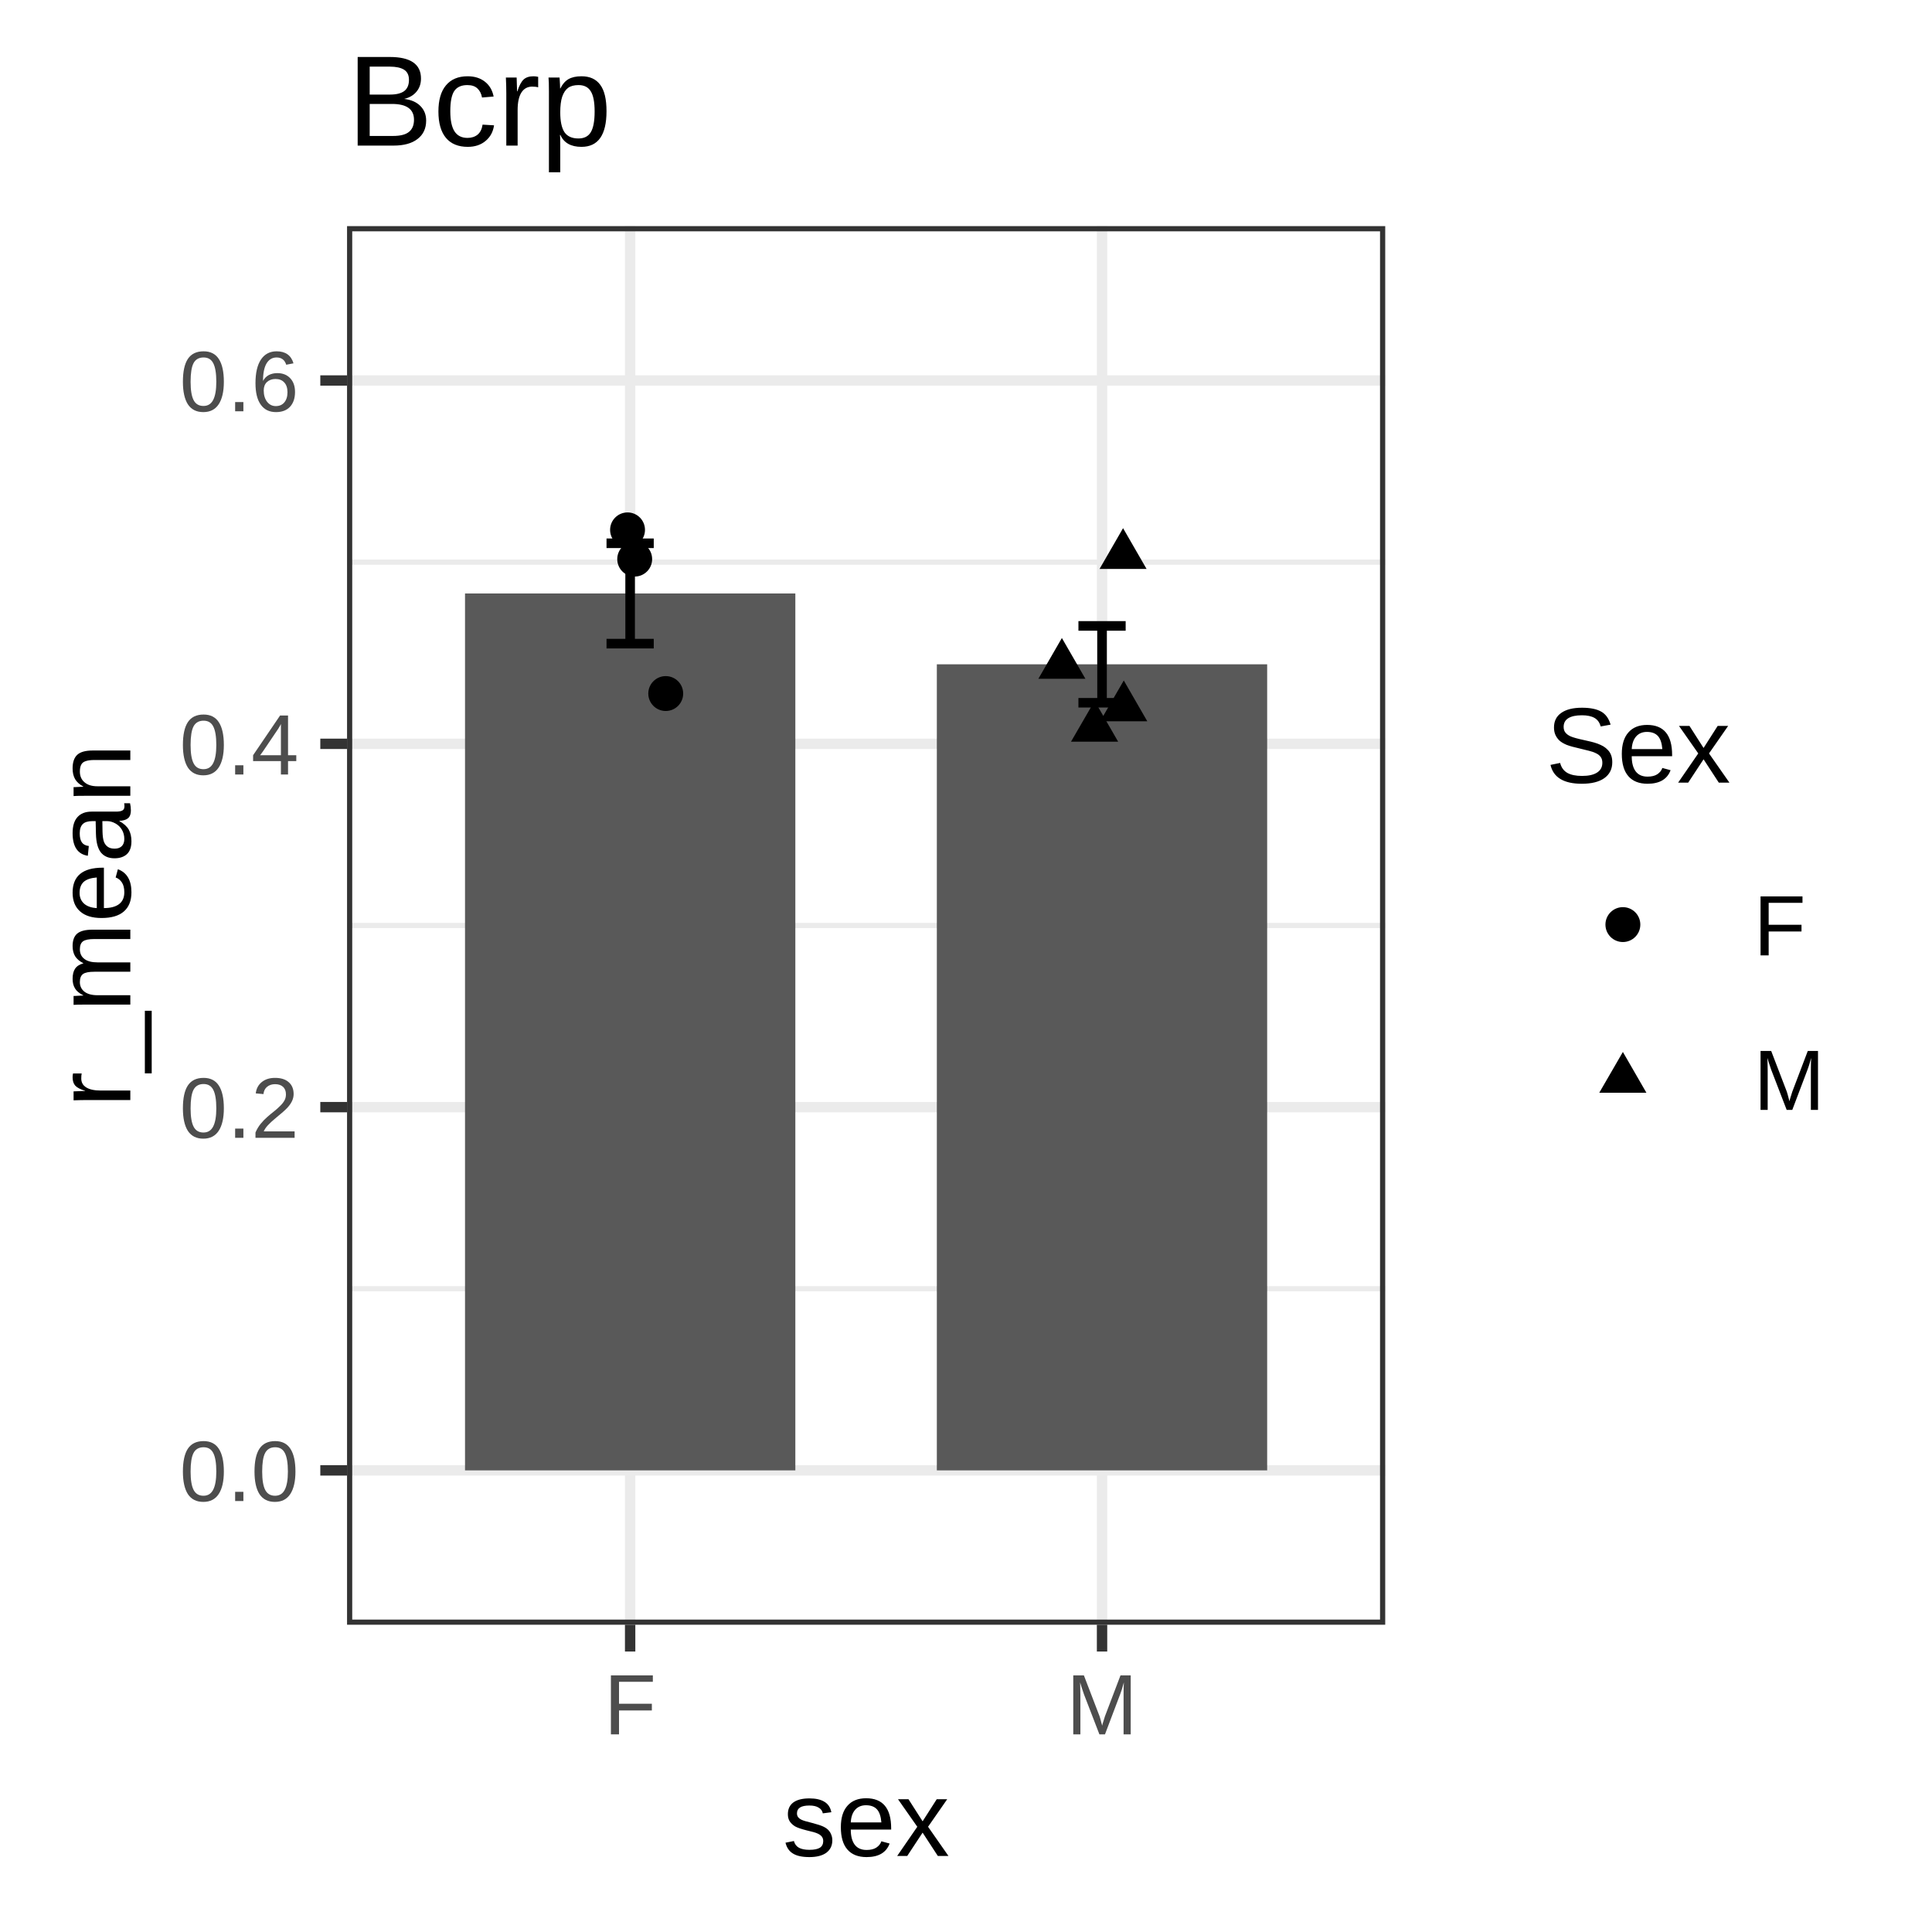
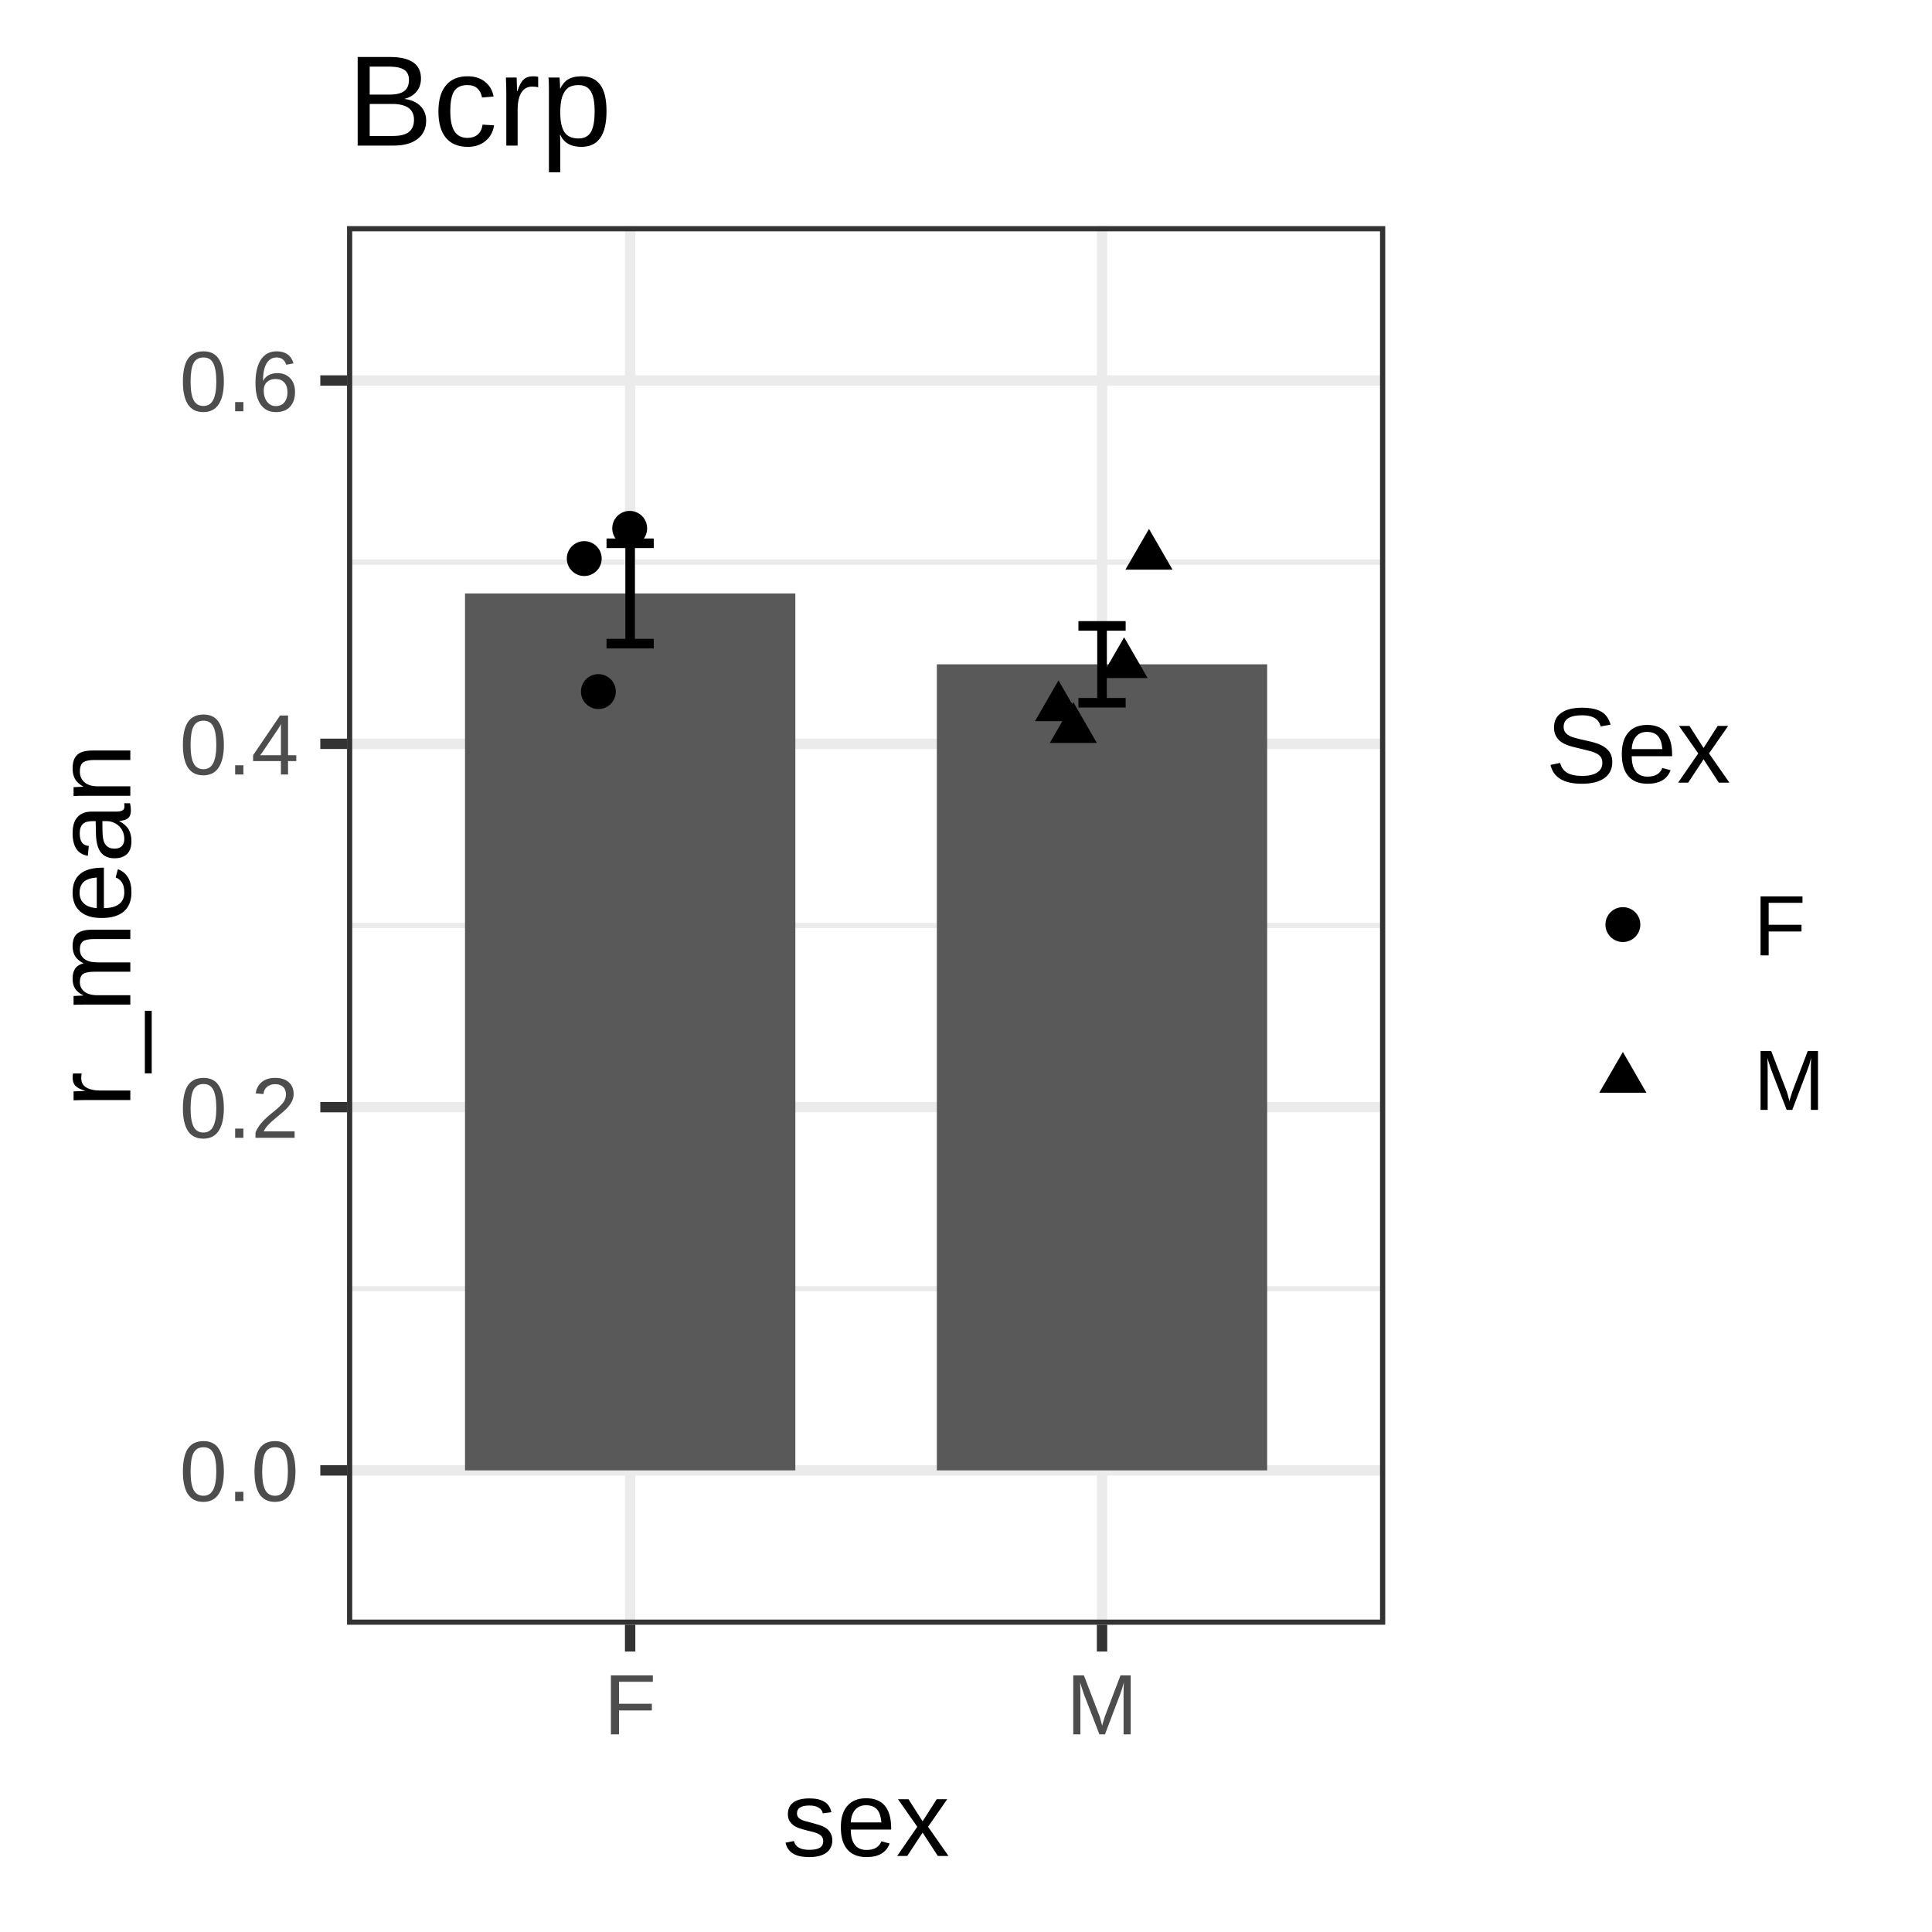
<svg xmlns="http://www.w3.org/2000/svg" class="svglite" width="216.00pt" height="216.00pt" viewBox="0 0 216.00 216.00">
  <defs>
    <style type="text/css">
    .svglite line, .svglite polyline, .svglite polygon, .svglite path, .svglite rect, .svglite circle {
      fill: none;
      stroke: #000000;
      stroke-linecap: round;
      stroke-linejoin: round;
      stroke-miterlimit: 10.00;
    }
    .svglite text {
      white-space: pre;
    }
  </style>
  </defs>
  <rect width="100%" height="100%" style="stroke: none; fill: #FFFFFF;" />
  <defs>
    <clipPath id="cpMC4wMHwyMTYuMDB8MC4wMHwyMTYuMDA=">
      <rect x="0.00" y="0.00" width="216.00" height="216.00" />
    </clipPath>
  </defs>
  <g clip-path="url(#cpMC4wMHwyMTYuMDB8MC4wMHwyMTYuMDA=)">
    <rect x="0" y="0.00" width="216.00" height="216.00" style="stroke-width: 1.16; stroke: #FFFFFF; fill: #FFFFFF;" />
  </g>
  <defs>
    <clipPath id="cpMzguODB8MTU0Ljg2fDI1LjI4fDE4MS42NQ==">
      <rect x="38.80" y="25.28" width="116.07" height="156.37" />
    </clipPath>
  </defs>
  <g clip-path="url(#cpMzguODB8MTU0Ljg2fDI1LjI4fDE4MS42NQ==)">
    <rect x="38.80" y="25.28" width="116.07" height="156.37" style="stroke-width: 1.16; stroke: none; fill: #FFFFFF;" />
    <polyline points="38.80,144.08 154.86,144.08 " style="stroke-width: 0.58; stroke: #EBEBEB; stroke-linecap: butt;" />
    <polyline points="38.80,103.47 154.86,103.47 " style="stroke-width: 0.58; stroke: #EBEBEB; stroke-linecap: butt;" />
    <polyline points="38.80,62.85 154.86,62.85 " style="stroke-width: 0.58; stroke: #EBEBEB; stroke-linecap: butt;" />
    <polyline points="38.80,164.39 154.86,164.39 " style="stroke-width: 1.16; stroke: #EBEBEB; stroke-linecap: butt;" />
    <polyline points="38.80,123.78 154.86,123.78 " style="stroke-width: 1.16; stroke: #EBEBEB; stroke-linecap: butt;" />
    <polyline points="38.80,83.16 154.86,83.16 " style="stroke-width: 1.16; stroke: #EBEBEB; stroke-linecap: butt;" />
    <polyline points="38.80,42.54 154.86,42.54 " style="stroke-width: 1.16; stroke: #EBEBEB; stroke-linecap: butt;" />
    <polyline points="70.45,181.65 70.45,25.28 " style="stroke-width: 1.16; stroke: #EBEBEB; stroke-linecap: butt;" />
    <polyline points="123.21,181.65 123.21,25.28 " style="stroke-width: 1.16; stroke: #EBEBEB; stroke-linecap: butt;" />
    <rect x="51.99" y="66.35" width="36.93" height="98.04" style="stroke-width: 1.07; stroke: none; stroke-linecap: butt; stroke-linejoin: miter; fill: #595959;" />
    <rect x="104.74" y="74.27" width="36.93" height="90.12" style="stroke-width: 1.07; stroke: none; stroke-linecap: butt; stroke-linejoin: miter; fill: #595959;" />
    <polyline points="67.81,60.74 73.09,60.74 " style="stroke-width: 1.07; stroke-linecap: butt;" />
    <polyline points="70.45,60.74 70.45,71.96 " style="stroke-width: 1.07; stroke-linecap: butt;" />
    <polyline points="67.81,71.96 73.09,71.96 " style="stroke-width: 1.07; stroke-linecap: butt;" />
    <polyline points="120.57,69.98 125.85,69.98 " style="stroke-width: 1.07; stroke-linecap: butt;" />
    <polyline points="123.21,69.98 123.21,78.57 " style="stroke-width: 1.07; stroke-linecap: butt;" />
    <polyline points="120.57,78.57 125.85,78.57 " style="stroke-width: 1.07; stroke-linecap: butt;" />
-     <circle cx="70.16" cy="59.24" r="1.95" style="stroke-width: 0.71; stroke: none; fill: #000000;" />
-     <circle cx="70.96" cy="62.51" r="1.95" style="stroke-width: 0.71; stroke: none; fill: #000000;" />
-     <polygon points="118.72,71.33 121.35,75.89 116.09,75.89 " style="stroke-width: 0.71; stroke: none; fill: #000000;" />
-     <polygon points="125.64,76.08 128.27,80.64 123.00,80.64 " style="stroke-width: 0.71; stroke: none; fill: #000000;" />
-     <polygon points="122.38,78.36 125.01,82.92 119.74,82.92 " style="stroke-width: 0.71; stroke: none; fill: #000000;" />
-     <polygon points="125.56,59.05 128.19,63.61 122.93,63.61 " style="stroke-width: 0.71; stroke: none; fill: #000000;" />
-     <circle cx="74.43" cy="77.54" r="1.95" style="stroke-width: 0.71; stroke: none; fill: #000000;" />
+     <circle cx="70.40" cy="59.07" r="1.95" style="stroke-width: 0.71; stroke: none; fill: #000000;" />
+     <circle cx="65.32" cy="62.45" r="1.95" style="stroke-width: 0.71; stroke: none; fill: #000000;" />
+     <polygon points="125.68,71.25 128.31,75.81 123.05,75.81 " style="stroke-width: 0.71; stroke: none; fill: #000000;" />
+     <polygon points="118.34,76.07 120.98,80.63 115.71,80.63 " style="stroke-width: 0.71; stroke: none; fill: #000000;" />
+     <polygon points="120.00,78.50 122.63,83.06 117.37,83.06 " style="stroke-width: 0.71; stroke: none; fill: #000000;" />
+     <polygon points="128.46,59.13 131.09,63.69 125.82,63.69 " style="stroke-width: 0.71; stroke: none; fill: #000000;" />
+     <circle cx="66.90" cy="77.32" r="1.95" style="stroke-width: 0.71; stroke: none; fill: #000000;" />
    <rect x="38.80" y="25.28" width="116.07" height="156.37" style="stroke-width: 1.16; stroke: #333333;" />
  </g>
  <g clip-path="url(#cpMC4wMHwyMTYuMDB8MC4wMHwyMTYuMDA=)">
    <text x="33.42" y="167.82" text-anchor="end" style="font-size: 9.60px;fill: #4D4D4D; font-family: &quot;Arial&quot;;" textLength="13.33px" lengthAdjust="spacingAndGlyphs">0.0</text>
    <text x="33.42" y="127.21" text-anchor="end" style="font-size: 9.60px;fill: #4D4D4D; font-family: &quot;Arial&quot;;" textLength="13.33px" lengthAdjust="spacingAndGlyphs">0.2</text>
    <text x="33.42" y="86.59" text-anchor="end" style="font-size: 9.60px;fill: #4D4D4D; font-family: &quot;Arial&quot;;" textLength="13.33px" lengthAdjust="spacingAndGlyphs">0.4</text>
    <text x="33.42" y="45.98" text-anchor="end" style="font-size: 9.60px;fill: #4D4D4D; font-family: &quot;Arial&quot;;" textLength="13.33px" lengthAdjust="spacingAndGlyphs">0.6</text>
    <polyline points="35.81,164.39 38.80,164.39 " style="stroke-width: 1.16; stroke: #333333; stroke-linecap: butt;" />
    <polyline points="35.81,123.78 38.80,123.78 " style="stroke-width: 1.16; stroke: #333333; stroke-linecap: butt;" />
    <polyline points="35.81,83.16 38.80,83.16 " style="stroke-width: 1.16; stroke: #333333; stroke-linecap: butt;" />
    <polyline points="35.81,42.54 38.80,42.54 " style="stroke-width: 1.16; stroke: #333333; stroke-linecap: butt;" />
    <polyline points="70.45,184.64 70.45,181.65 " style="stroke-width: 1.16; stroke: #333333; stroke-linecap: butt;" />
    <polyline points="123.21,184.64 123.21,181.65 " style="stroke-width: 1.16; stroke: #333333; stroke-linecap: butt;" />
    <text x="70.45" y="193.90" text-anchor="middle" style="font-size: 9.60px;fill: #4D4D4D; font-family: &quot;Arial&quot;;" textLength="5.86px" lengthAdjust="spacingAndGlyphs">F</text>
    <text x="123.21" y="193.90" text-anchor="middle" style="font-size: 9.60px;fill: #4D4D4D; font-family: &quot;Arial&quot;;" textLength="7.99px" lengthAdjust="spacingAndGlyphs">M</text>
    <text x="96.83" y="207.50" text-anchor="middle" style="font-size: 12.00px; font-family: &quot;Arial&quot;;" textLength="18.68px" lengthAdjust="spacingAndGlyphs">sex</text>
    <text transform="translate(14.57,103.47) rotate(-90)" text-anchor="middle" style="font-size: 12.00px; font-family: &quot;Arial&quot;;" textLength="40.69px" lengthAdjust="spacingAndGlyphs">r_mean</text>
    <rect x="166.82" y="71.66" width="43.20" height="63.61" style="stroke-width: 1.16; stroke: none; fill: #FFFFFF;" />
    <text x="172.80" y="87.50" style="font-size: 12.00px; font-family: &quot;Arial&quot;;" textLength="20.69px" lengthAdjust="spacingAndGlyphs">Sex</text>
    <rect x="172.80" y="94.73" width="17.28" height="17.28" style="stroke-width: 1.16; stroke: none; fill: #FFFFFF;" />
    <circle cx="181.44" cy="103.37" r="1.95" style="stroke-width: 0.71; stroke: none; fill: #000000;" />
    <rect x="172.80" y="112.01" width="17.28" height="17.28" style="stroke-width: 1.16; stroke: none; fill: #FFFFFF;" />
    <polygon points="181.44,117.61 184.07,122.17 178.80,122.17 " style="stroke-width: 0.71; stroke: none; fill: #000000;" />
    <text x="196.05" y="106.81" style="font-size: 9.60px; font-family: &quot;Arial&quot;;" textLength="5.86px" lengthAdjust="spacingAndGlyphs">F</text>
    <text x="196.05" y="124.09" style="font-size: 9.60px; font-family: &quot;Arial&quot;;" textLength="7.99px" lengthAdjust="spacingAndGlyphs">M</text>
    <text x="38.80" y="16.28" style="font-size: 14.40px; font-family: &quot;Arial&quot;;" textLength="29.60px" lengthAdjust="spacingAndGlyphs">Bcrp</text>
  </g>
</svg>
